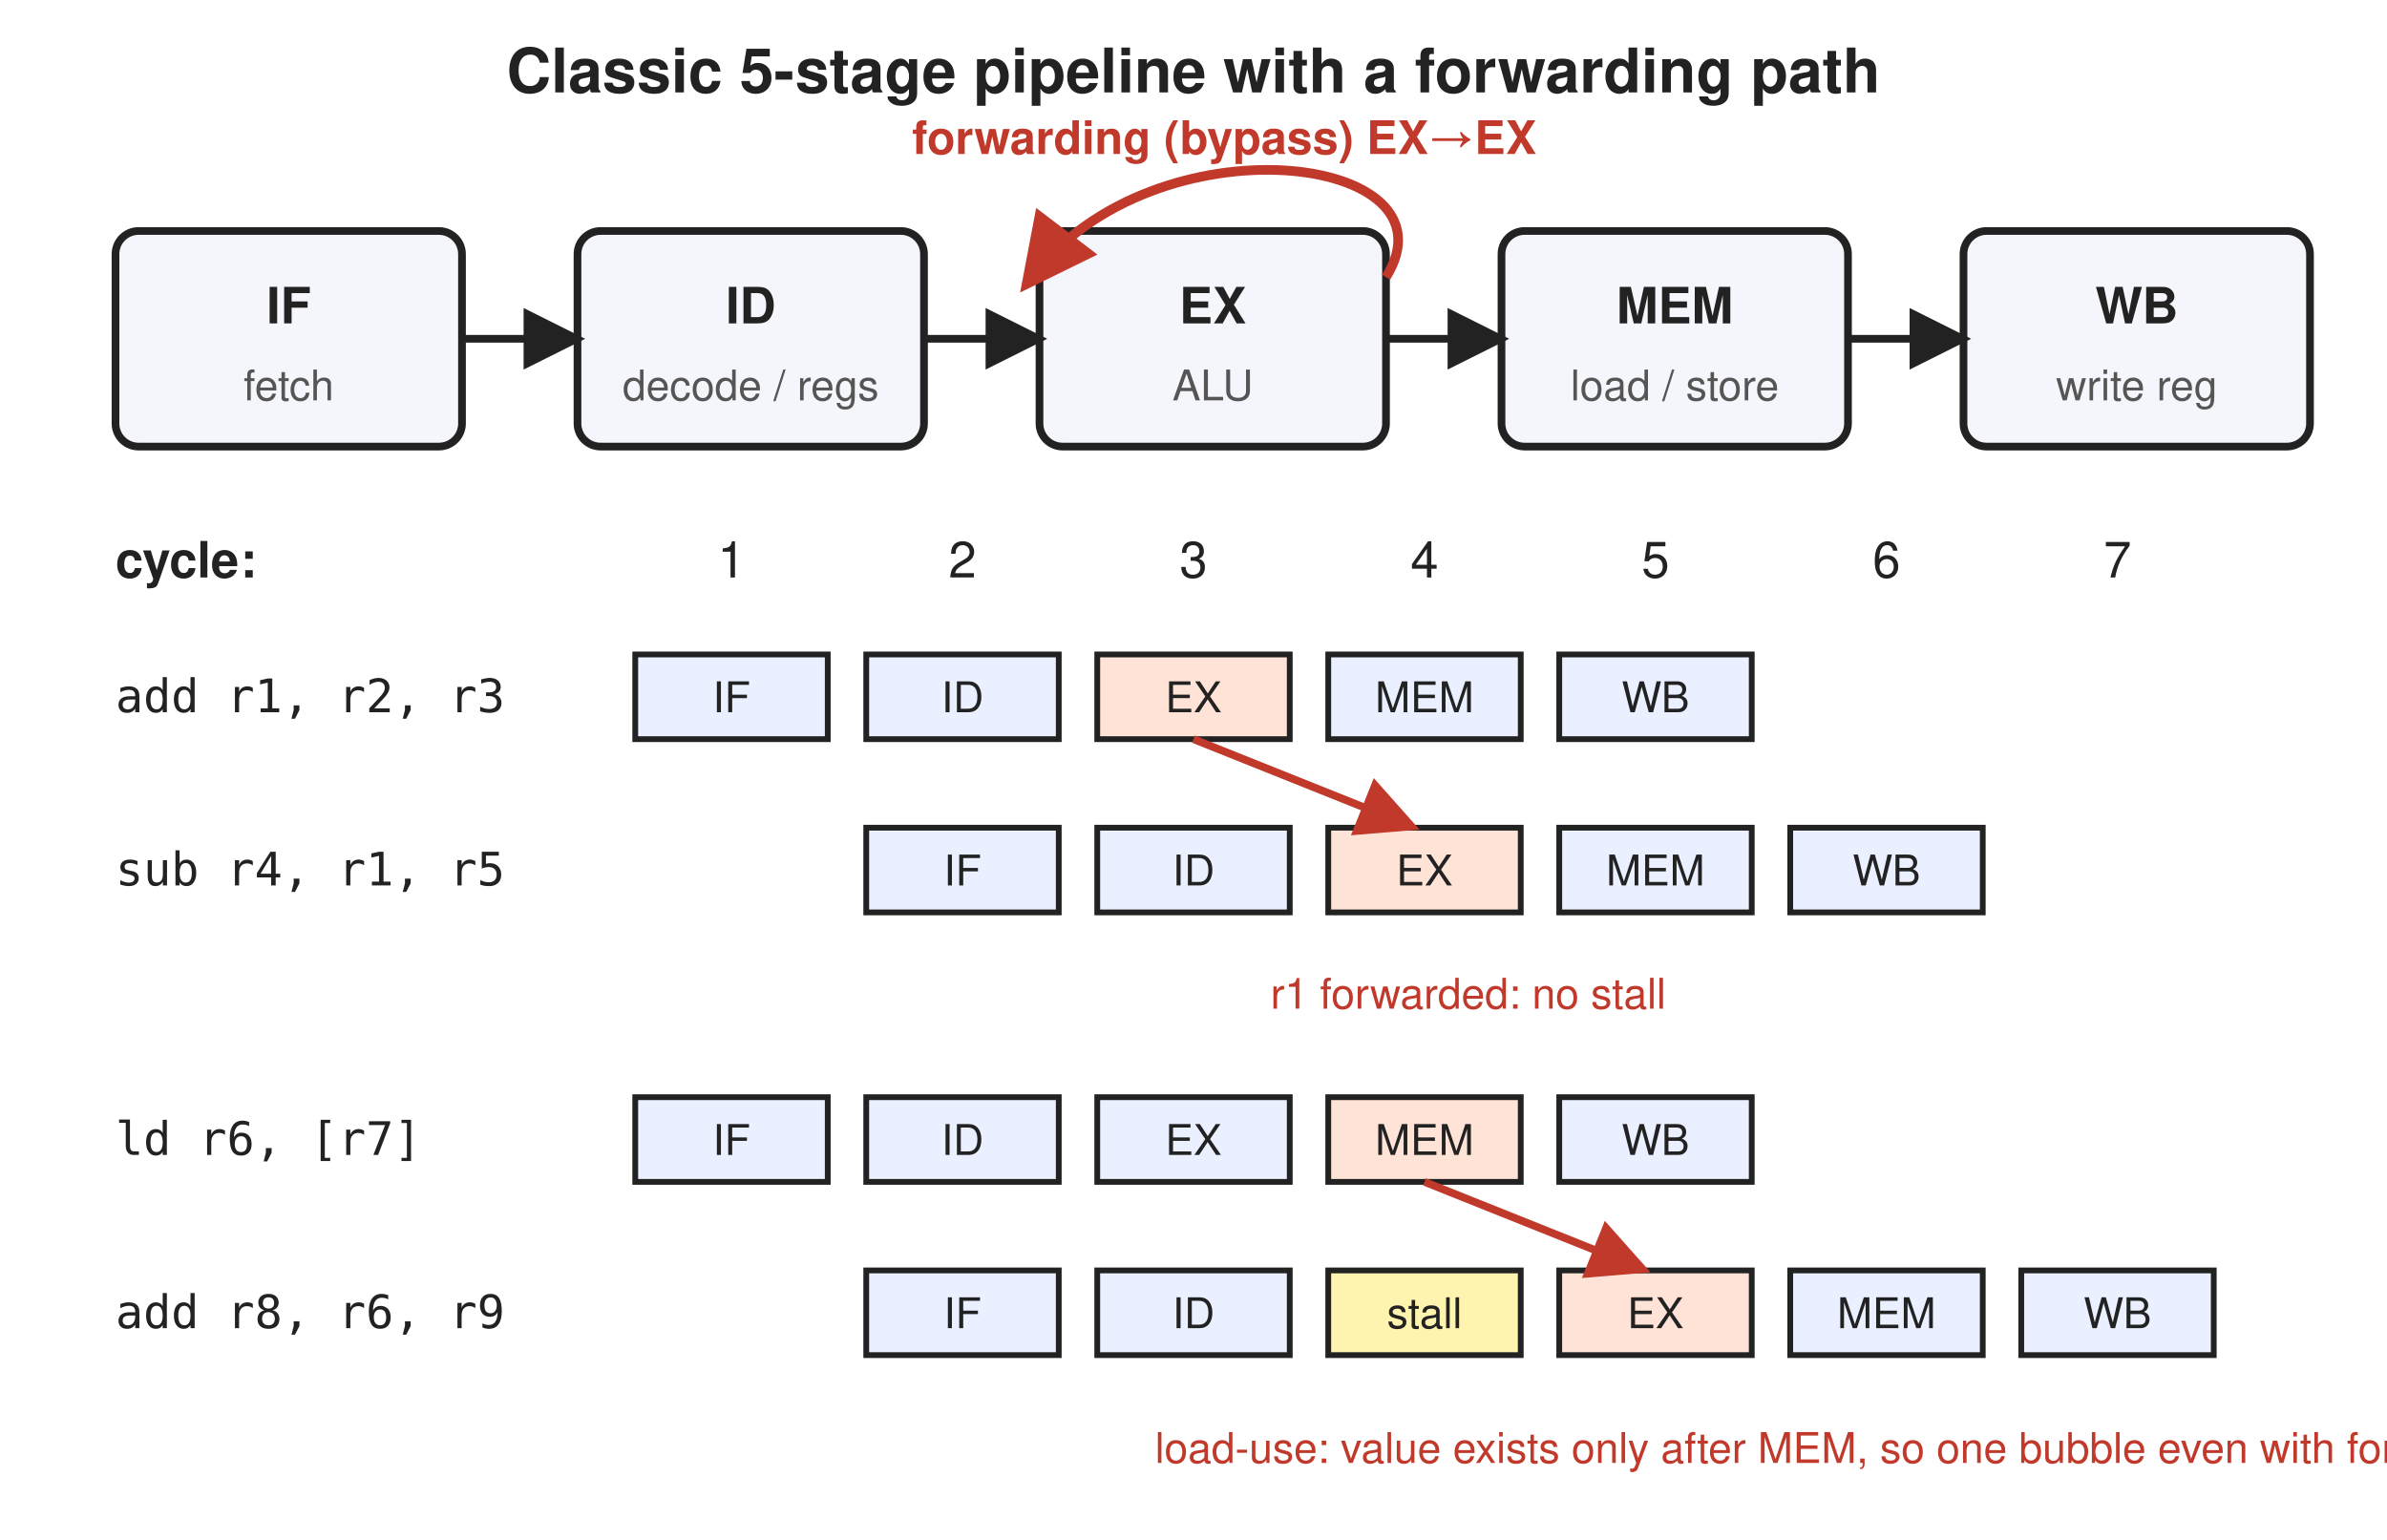
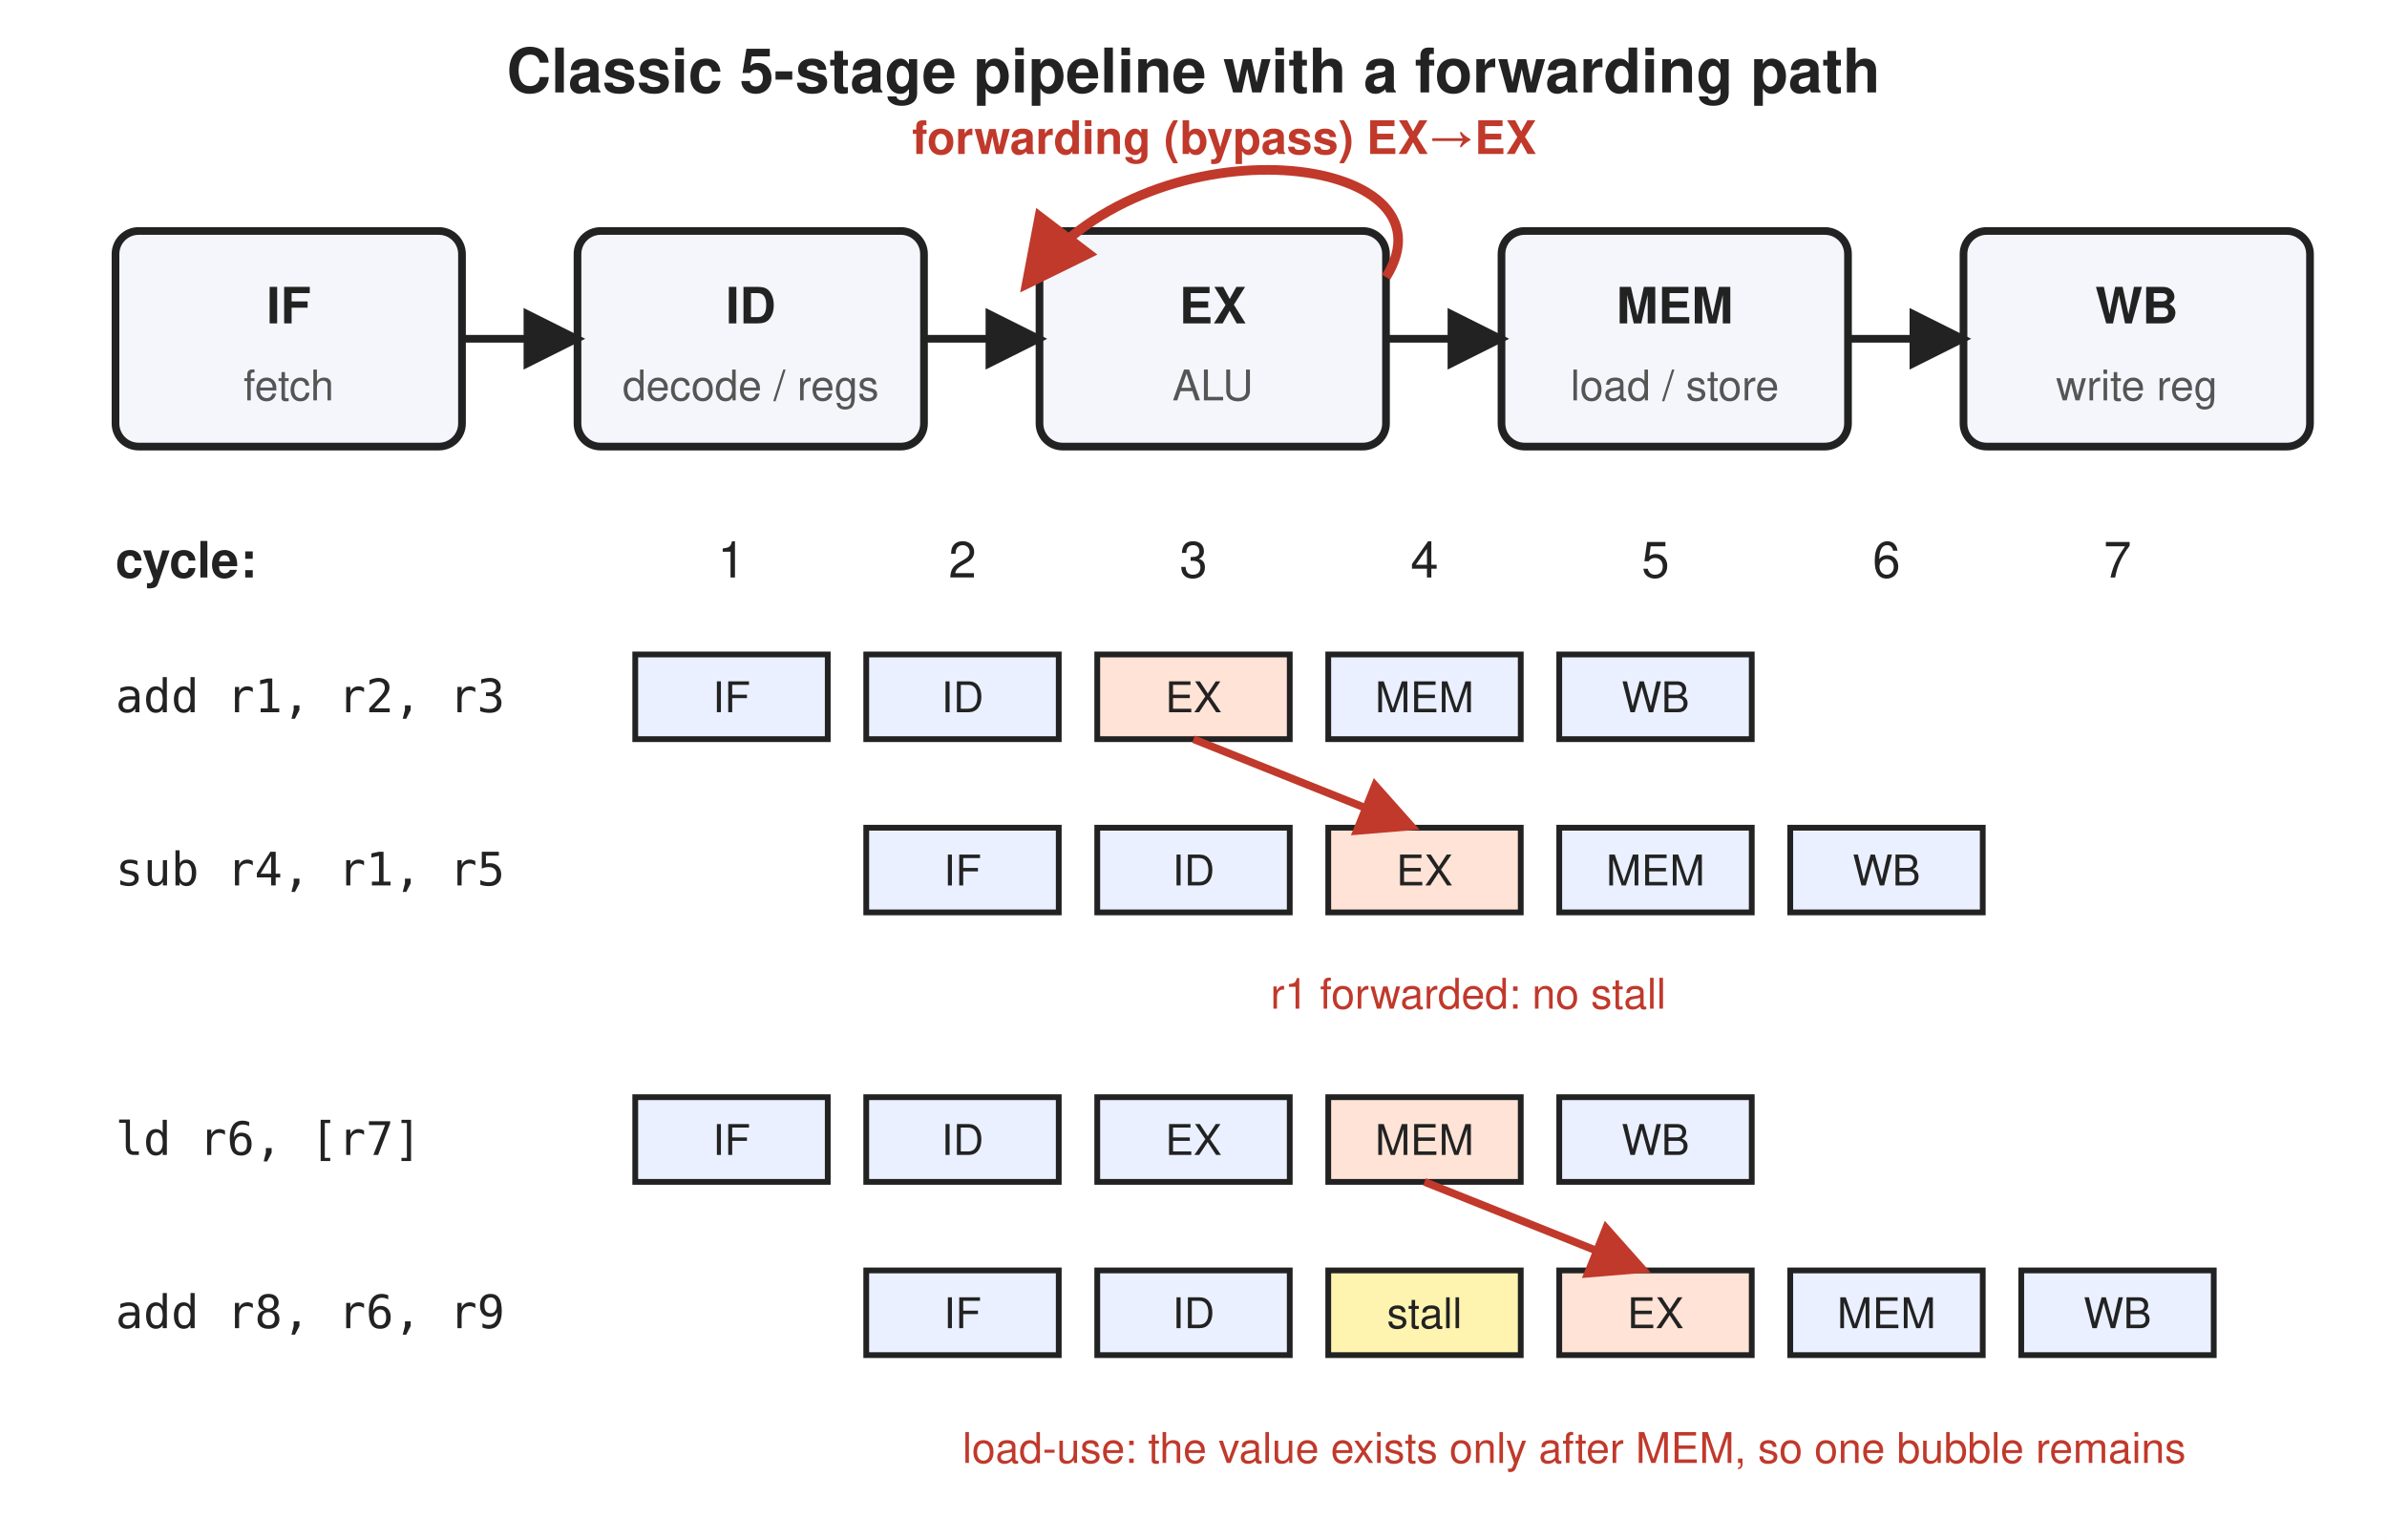
<svg xmlns="http://www.w3.org/2000/svg" viewBox="0 0 620 400" width="620" height="400" font-family="Helvetica, Arial, sans-serif" font-size="13">
  <rect width="620" height="400" fill="#fff" />
  <text x="310" y="24" text-anchor="middle" font-size="16" font-weight="bold" fill="#222">Classic 5-stage pipeline with a forwarding path</text>
  <g stroke="#222" stroke-width="2" fill="#f4f6fb">
    <rect x="30" y="60" width="90" height="56" rx="6" />
    <rect x="150" y="60" width="90" height="56" rx="6" />
    <rect x="270" y="60" width="90" height="56" rx="6" />
    <rect x="390" y="60" width="90" height="56" rx="6" />
    <rect x="510" y="60" width="90" height="56" rx="6" />
  </g>
  <g text-anchor="middle" fill="#222" font-weight="bold">
    <text x="75" y="84">IF</text>
    <text x="195" y="84">ID</text>
    <text x="315" y="84">EX</text>
    <text x="435" y="84">MEM</text>
    <text x="555" y="84">WB</text>
  </g>
  <g text-anchor="middle" fill="#555" font-size="11">
    <text x="75" y="104">fetch</text>
    <text x="195" y="104">decode / regs</text>
    <text x="315" y="104">ALU</text>
    <text x="435" y="104">load / store</text>
    <text x="555" y="104">write reg</text>
  </g>
  <g stroke="#222" stroke-width="2" fill="none" marker-end="url(#ar)">
    <path d="M120 88 L148 88" />
    <path d="M240 88 L268 88" />
    <path d="M360 88 L388 88" />
    <path d="M480 88 L508 88" />
  </g>
  <defs>
    <marker id="ar" markerWidth="8" markerHeight="8" refX="6" refY="4" orient="auto">
      <path d="M0,0 L8,4 L0,8 z" fill="#222" />
    </marker>
    <marker id="arr" markerWidth="8" markerHeight="8" refX="6" refY="4" orient="auto">
      <path d="M0,0 L8,4 L0,8 z" fill="#c0392b" />
    </marker>
  </defs>
  <path d="M360 72 C 380 40, 300 30, 268 72" stroke="#c0392b" stroke-width="2.5" fill="none" marker-end="url(#arr)" />
  <text x="318" y="40" text-anchor="middle" fill="#c0392b" font-size="12" font-weight="bold">forwarding (bypass) EX→EX</text>
  <text x="30" y="150" fill="#222" font-weight="bold">cycle:</text>
  <g fill="#222" text-anchor="middle">
    <text x="190" y="150">1</text>
    <text x="250" y="150">2</text>
    <text x="310" y="150">3</text>
    <text x="370" y="150">4</text>
    <text x="430" y="150">5</text>
    <text x="490" y="150">6</text>
    <text x="550" y="150">7</text>
  </g>
  <g font-family="Menlo, Consolas, monospace" font-size="12" fill="#222">
    <text x="30" y="185">add r1, r2, r3</text>
    <text x="30" y="230">sub r4, r1, r5</text>
    <text x="30" y="300">ld  r6, [r7]</text>
    <text x="30" y="345">add r8, r6, r9</text>
  </g>
  <g stroke="#222" stroke-width="1.5" font-size="11" text-anchor="middle">
    <rect x="165" y="170" width="50" height="22" fill="#eaf0ff" />
    <rect x="225" y="170" width="50" height="22" fill="#eaf0ff" />
    <rect x="285" y="170" width="50" height="22" fill="#ffe3d6" />
    <rect x="345" y="170" width="50" height="22" fill="#eaf0ff" />
    <rect x="405" y="170" width="50" height="22" fill="#eaf0ff" />
    <rect x="225" y="215" width="50" height="22" fill="#eaf0ff" />
    <rect x="285" y="215" width="50" height="22" fill="#eaf0ff" />
    <rect x="345" y="215" width="50" height="22" fill="#ffe3d6" />
    <rect x="405" y="215" width="50" height="22" fill="#eaf0ff" />
    <rect x="465" y="215" width="50" height="22" fill="#eaf0ff" />
    <rect x="165" y="285" width="50" height="22" fill="#eaf0ff" />
    <rect x="225" y="285" width="50" height="22" fill="#eaf0ff" />
    <rect x="285" y="285" width="50" height="22" fill="#eaf0ff" />
    <rect x="345" y="285" width="50" height="22" fill="#ffe3d6" />
    <rect x="405" y="285" width="50" height="22" fill="#eaf0ff" />
    <rect x="225" y="330" width="50" height="22" fill="#eaf0ff" />
    <rect x="285" y="330" width="50" height="22" fill="#eaf0ff" />
    <rect x="345" y="330" width="50" height="22" fill="#fff3b0" />
    <rect x="405" y="330" width="50" height="22" fill="#ffe3d6" />
    <rect x="465" y="330" width="50" height="22" fill="#eaf0ff" />
    <rect x="525" y="330" width="50" height="22" fill="#eaf0ff" />
  </g>
  <g font-size="11" fill="#222" text-anchor="middle">
    <text x="190" y="185">IF</text>
    <text x="250" y="185">ID</text>
    <text x="310" y="185">EX</text>
    <text x="370" y="185">MEM</text>
    <text x="430" y="185">WB</text>
    <text x="250" y="230">IF</text>
    <text x="310" y="230">ID</text>
    <text x="370" y="230">EX</text>
    <text x="430" y="230">MEM</text>
    <text x="490" y="230">WB</text>
    <text x="190" y="300">IF</text>
    <text x="250" y="300">ID</text>
    <text x="310" y="300">EX</text>
    <text x="370" y="300">MEM</text>
    <text x="430" y="300">WB</text>
    <text x="250" y="345">IF</text>
    <text x="310" y="345">ID</text>
    <text x="370" y="345">stall</text>
    <text x="430" y="345">EX</text>
    <text x="490" y="345">MEM</text>
    <text x="550" y="345">WB</text>
  </g>
  <path d="M310 192 L365 214" stroke="#c0392b" stroke-width="2" fill="none" marker-end="url(#arr)" />
  <path d="M370 307 L425 329" stroke="#c0392b" stroke-width="2" fill="none" marker-end="url(#arr)" />
  <text x="330" y="262" fill="#c0392b" font-size="11">r1 forwarded: no stall</text>
-   <text x="300" y="380" fill="#c0392b" font-size="11">load-use: value exists only after MEM, so one bubble even with forwarding</text>
+   <text x="250" y="380" fill="#c0392b" font-size="11">load-use: the value exists only after MEM, so one bubble remains</text>
</svg>
